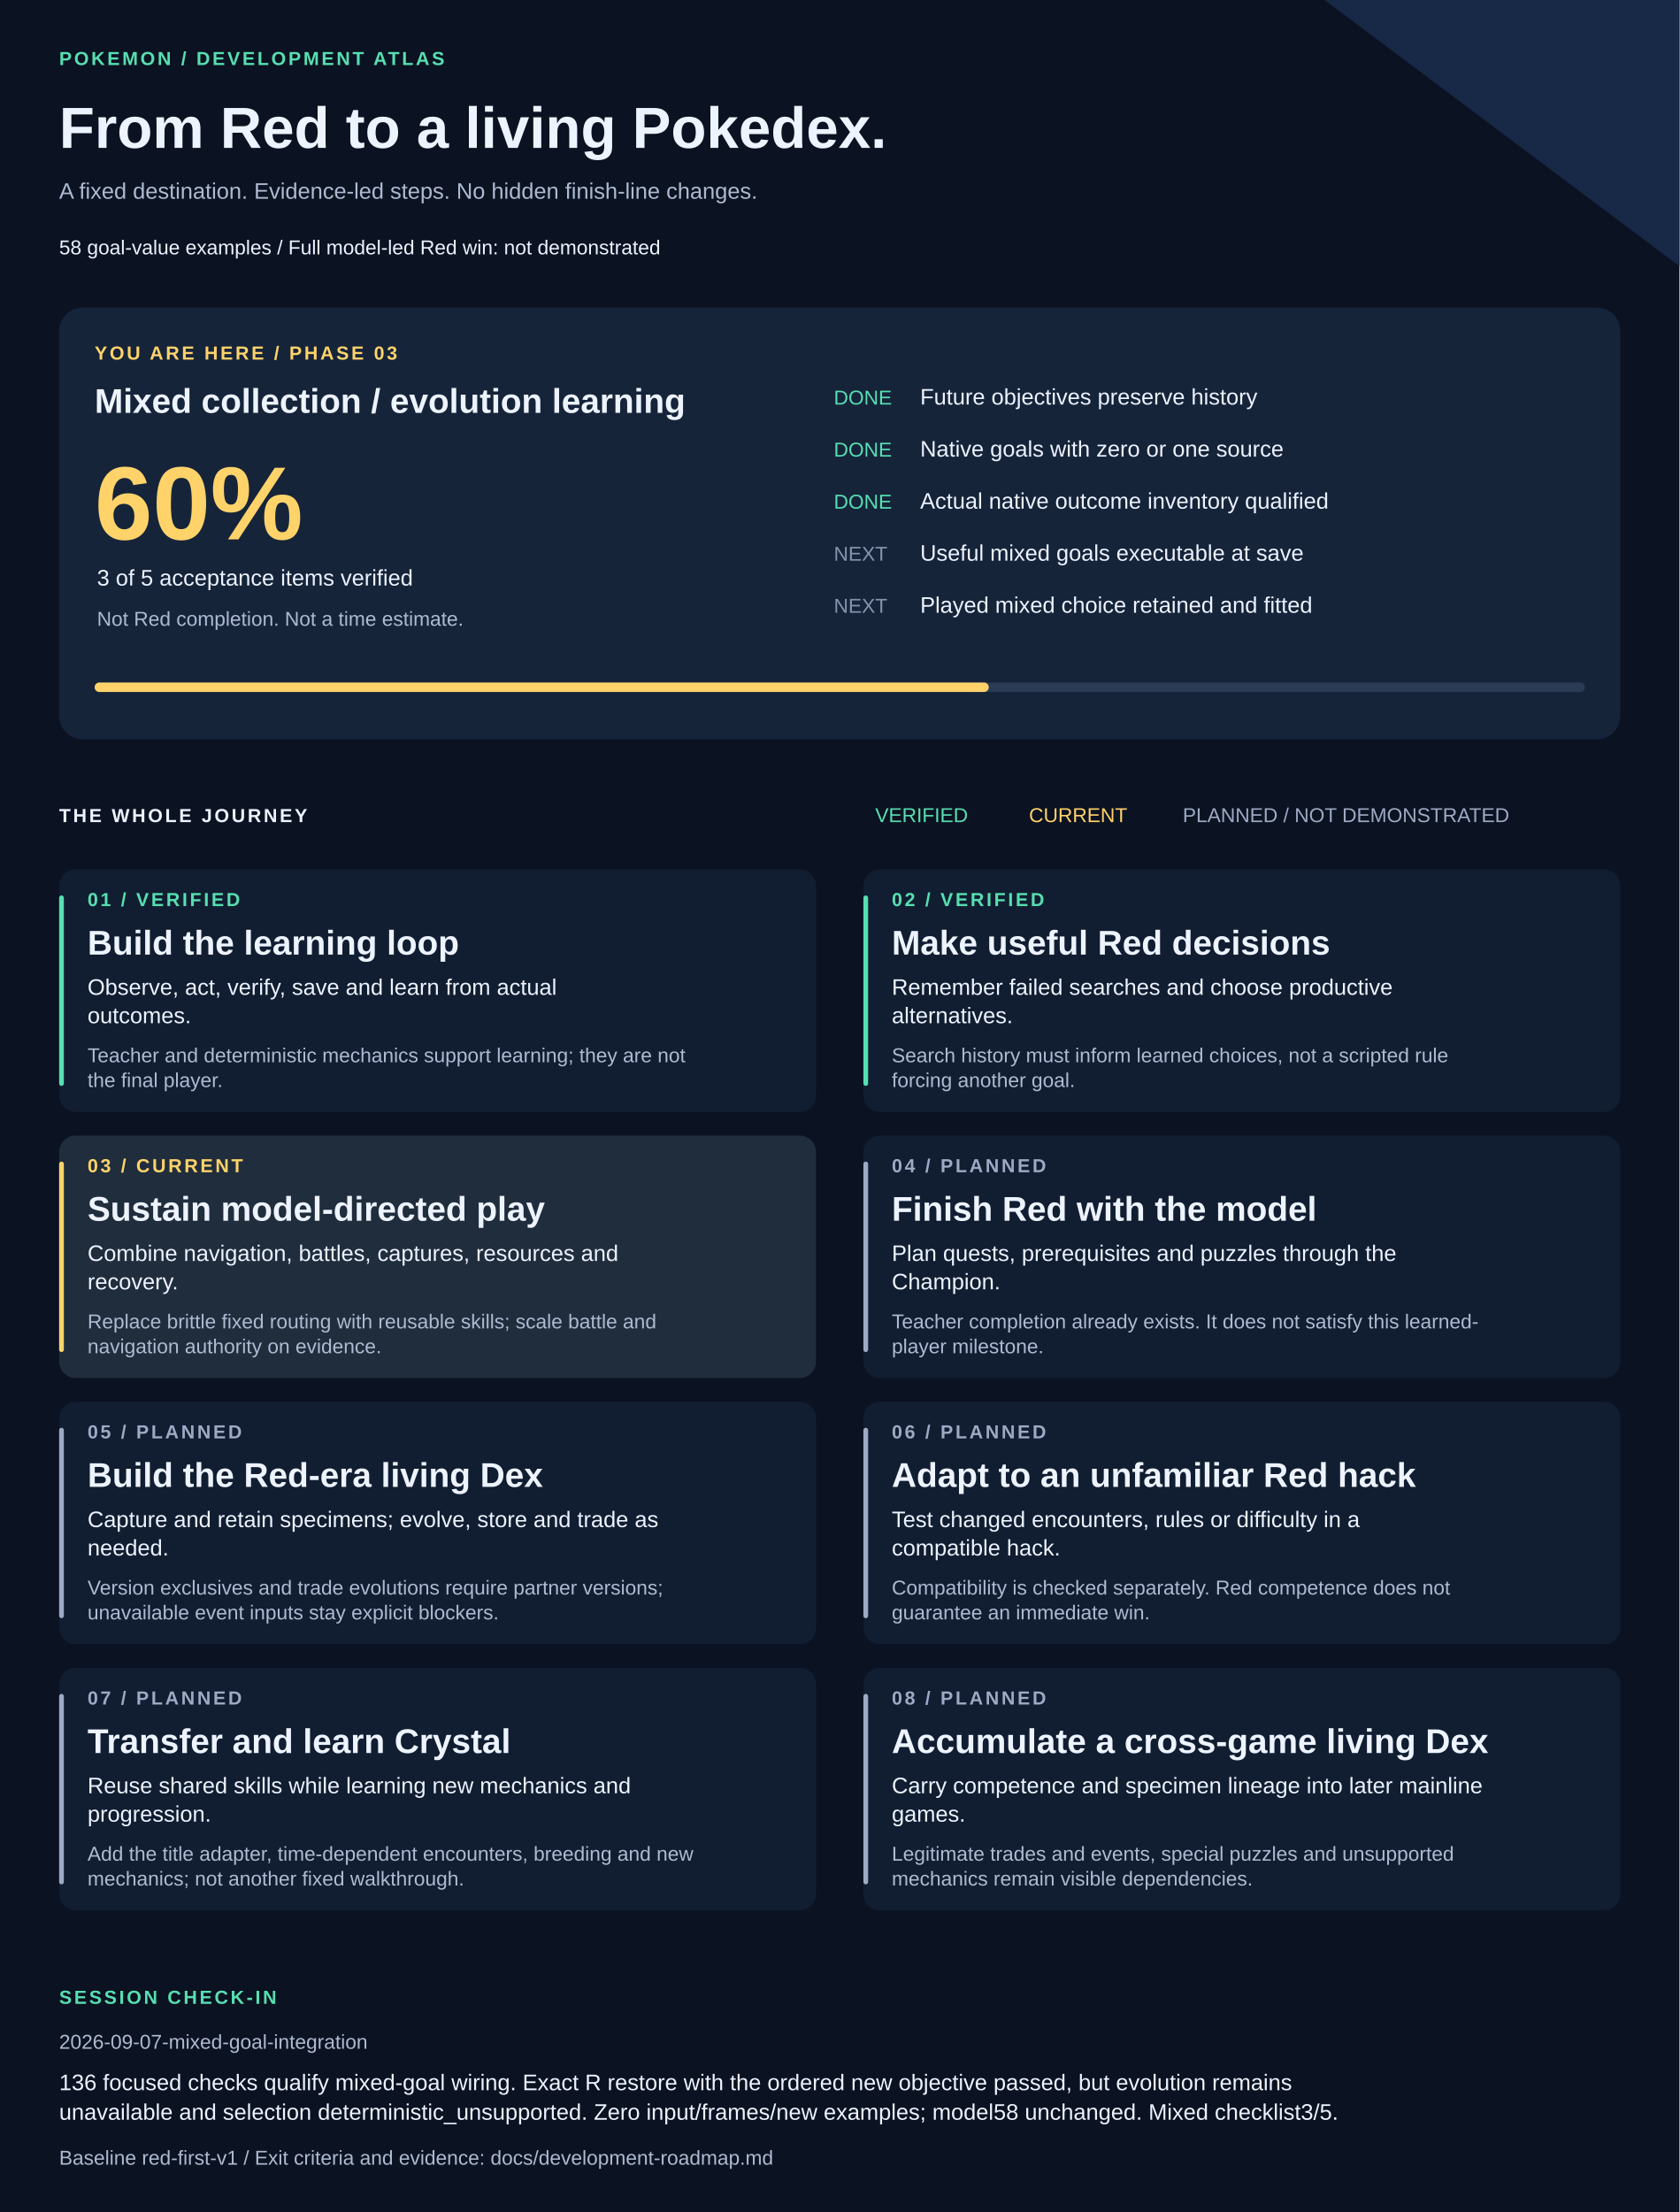
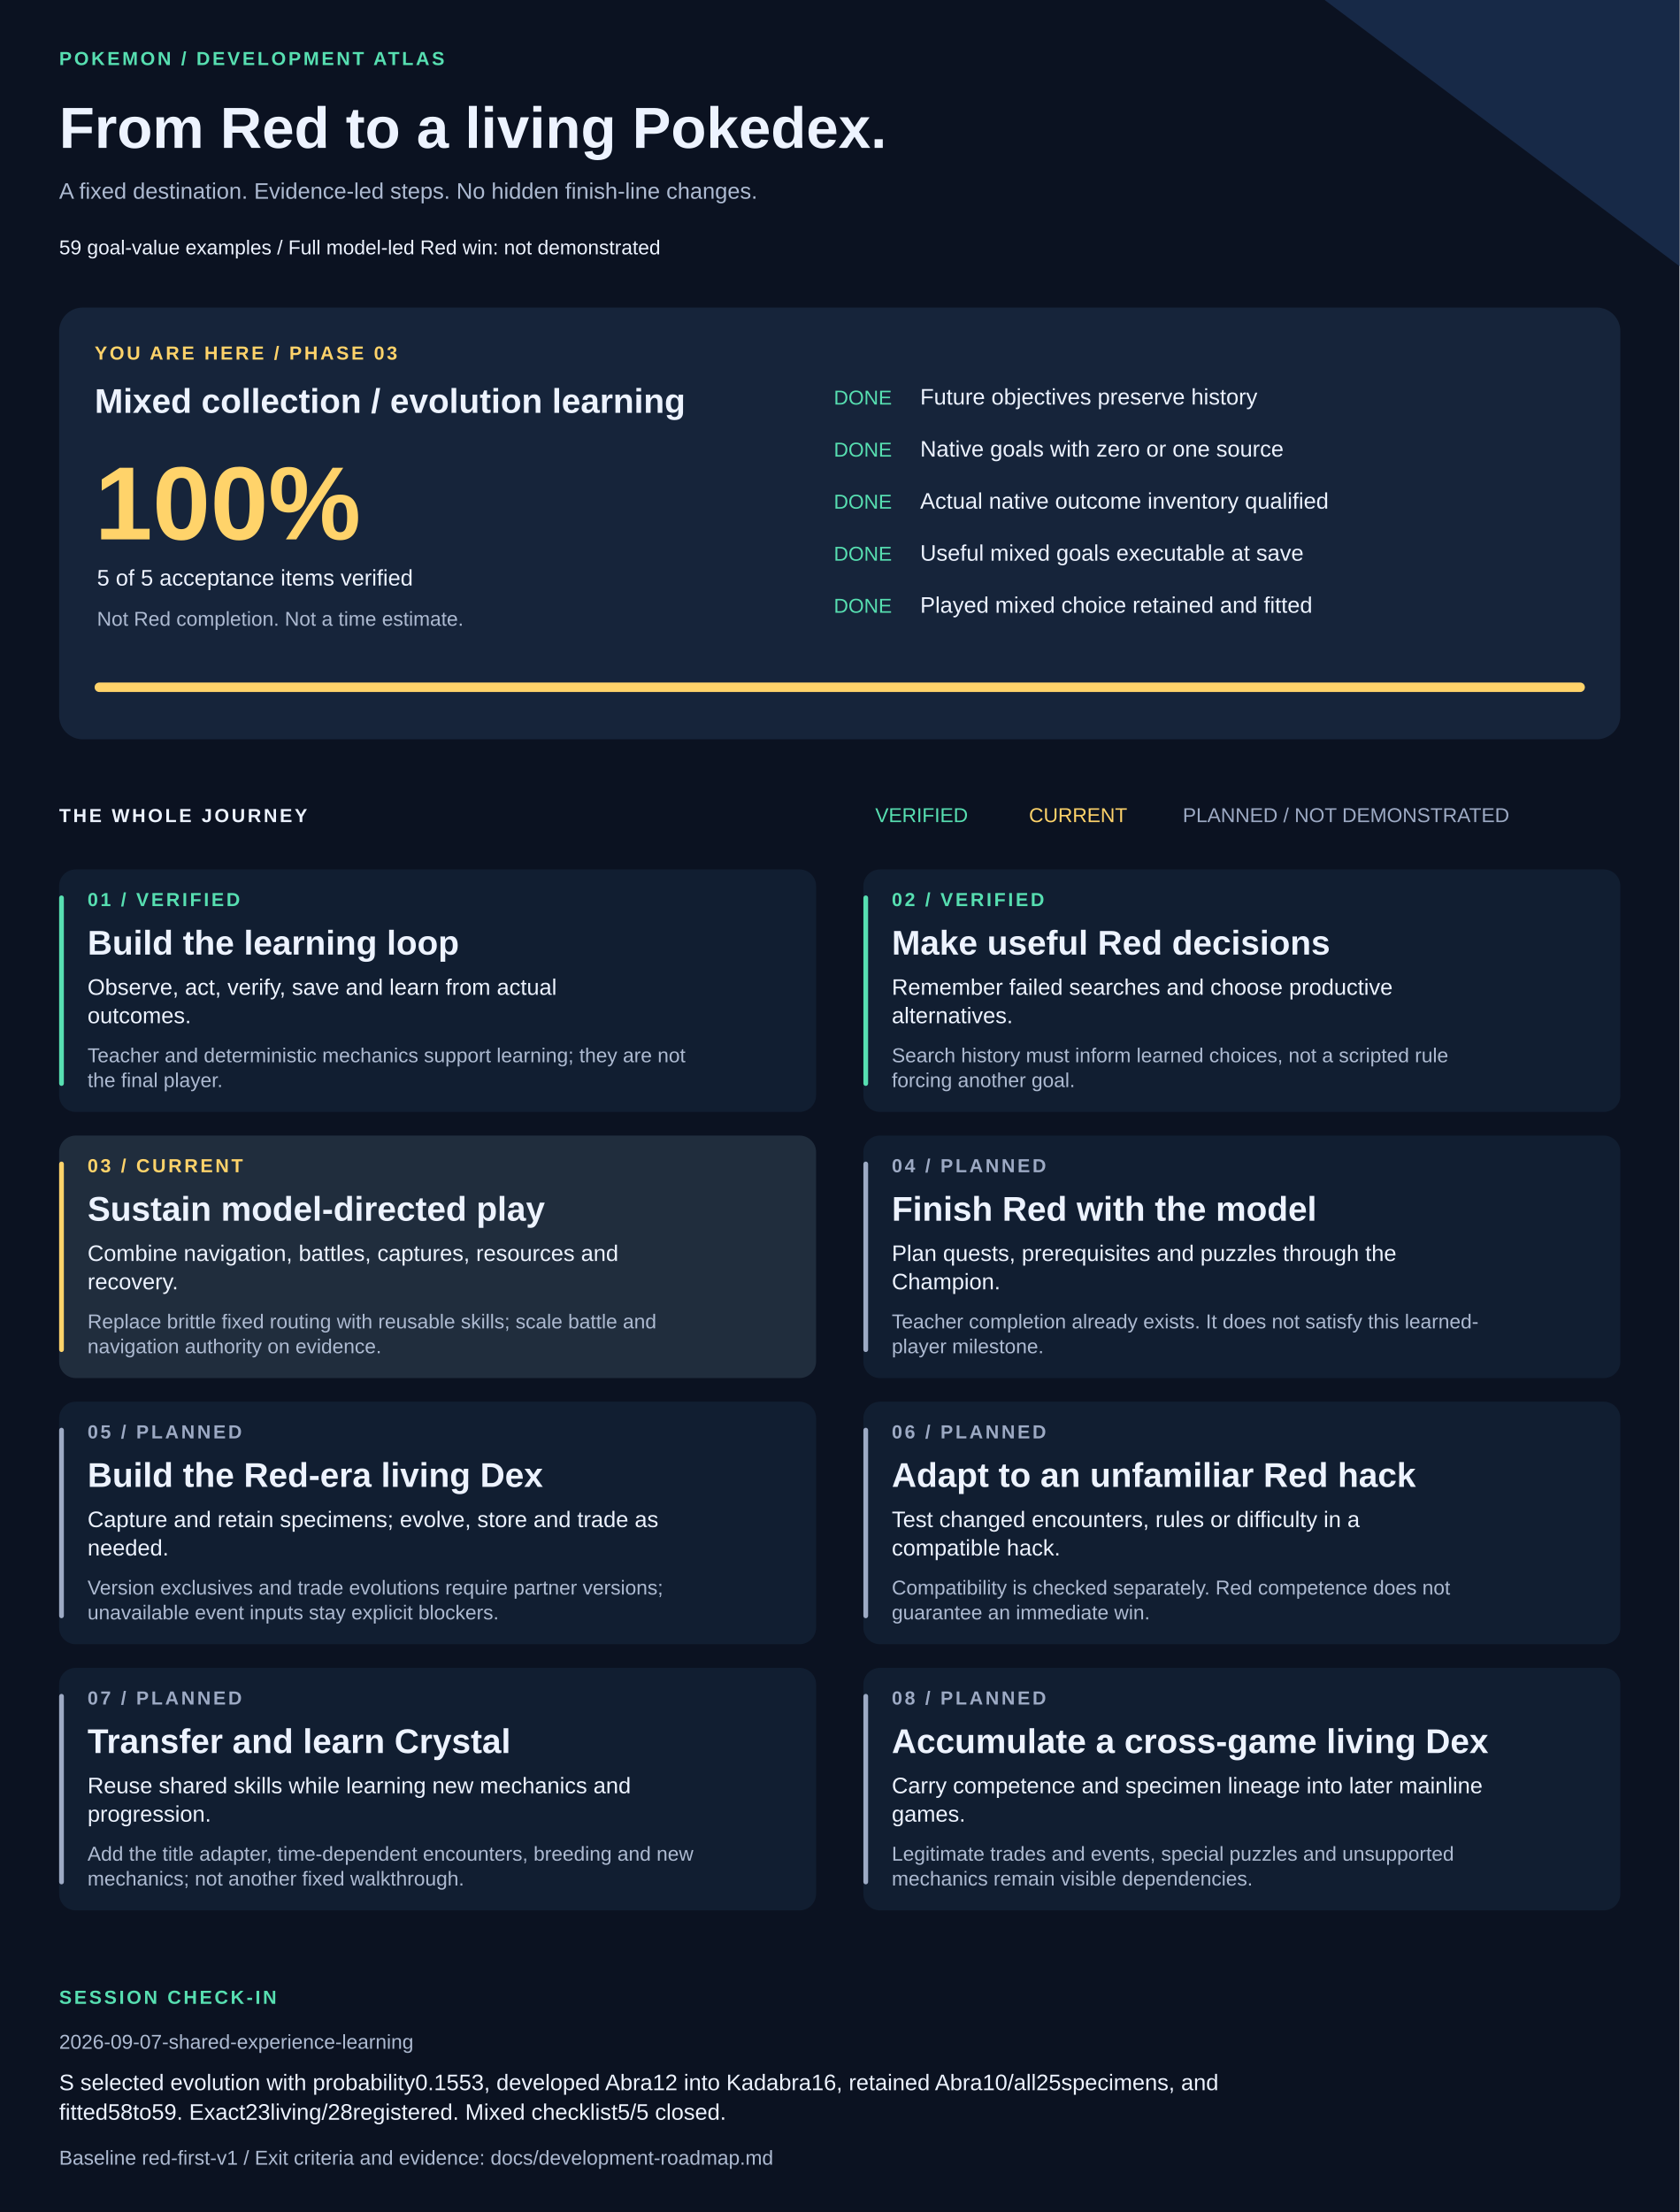
<svg xmlns="http://www.w3.org/2000/svg" width="1420" height="1870" viewBox="0 0 1420 1870" role="img" aria-labelledby="title description">
  <style>text{font-family:Arial,Helvetica,sans-serif;fill:#edf3ff}.muted{fill:#adbad1}.eyebrow{font-size:16px;letter-spacing:2px;font-weight:bold}.heading{font-size:29px;font-weight:bold}.body{font-size:19px}.small{font-size:17px}</style>
  <rect width="1420" height="1870" fill="#0b1221" />
  <path d="M1120 0H1420V225Z" fill="#172947" />
  <text x="50" y="55" class="eyebrow" style="fill:#57dfb1">POKEMON / DEVELOPMENT ATLAS</text>
  <text x="50" y="125" style="font-size:49px;font-weight:bold">From Red to a living Pokedex.</text>
  <text x="50" y="168" class="body muted">A fixed destination. Evidence-led steps. No hidden finish-line changes.</text>
-   <text x="50" y="215" class="small">58 goal-value examples  /  Full model-led Red win: not demonstrated</text>
+   <text x="50" y="215" class="small">59 goal-value examples  /  Full model-led Red win: not demonstrated</text>
  <rect x="50" y="260" width="1320" height="365" rx="20" fill="#16243a" />
  <text x="80" y="304" class="eyebrow" style="fill:#ffd36a">YOU ARE HERE / PHASE 03</text>
  <text x="80" y="349" class="heading">Mixed collection / evolution learning</text>
-   <text x="80" y="456" style="font-size:88px;font-weight:bold;fill:#ffd36a">60%</text>
-   <text x="82" y="495" class="body">3 of 5 acceptance items verified</text>
+   <text x="80" y="456" style="font-size:88px;font-weight:bold;fill:#ffd36a">100%</text>
+   <text x="82" y="495" class="body">5 of 5 acceptance items verified</text>
  <text x="82" y="529" class="small muted">Not Red completion. Not a time estimate.</text>
  <text x="705" y="342" class="small" style="fill:#57dfb1">DONE</text>
  <text x="778" y="342" class="body">Future objectives preserve history</text>
  <text x="705" y="386" class="small" style="fill:#57dfb1">DONE</text>
  <text x="778" y="386" class="body">Native goals with zero or one source</text>
  <text x="705" y="430" class="small" style="fill:#57dfb1">DONE</text>
  <text x="778" y="430" class="body">Actual native outcome inventory qualified</text>
-   <text x="705" y="474" class="small" style="fill:#8594ad">NEXT</text>
+   <text x="705" y="474" class="small" style="fill:#57dfb1">DONE</text>
  <text x="778" y="474" class="body">Useful mixed goals executable at save</text>
-   <text x="705" y="518" class="small" style="fill:#8594ad">NEXT</text>
+   <text x="705" y="518" class="small" style="fill:#57dfb1">DONE</text>
  <text x="778" y="518" class="body">Played mixed choice retained and fitted</text>
  <rect x="80" y="577" width="1260" height="8" rx="4" fill="#293b55" />
-   <rect x="80" y="577" width="756" height="8" rx="4" fill="#ffd36a" />
+   <rect x="80" y="577" width="1260" height="8" rx="4" fill="#ffd36a" />
  <text x="50" y="695" class="eyebrow">THE WHOLE JOURNEY</text>
  <text x="740" y="695" class="small" style="fill:#57dfb1">VERIFIED</text>
  <text x="870" y="695" class="small" style="fill:#ffd36a">CURRENT</text>
  <text x="1000" y="695" class="small" style="fill:#9daac4">PLANNED / NOT DEMONSTRATED</text>
  <rect x="50" y="735" width="640" height="205" rx="14" fill="#111e31" />
  <rect x="50" y="757" width="4" height="161" rx="2" fill="#57dfb1" />
  <text x="74" y="766" class="eyebrow" style="fill:#57dfb1">01 / VERIFIED</text>
  <text x="74" y="807" class="heading">Build the learning loop</text>
  <text x="74" y="841" class="body">Observe, act, verify, save and learn from actual</text>
  <text x="74" y="865" class="body">outcomes.</text>
  <text x="74" y="898" class="small muted">Teacher and deterministic mechanics support learning; they are not</text>
  <text x="74" y="919" class="small muted">the final player.</text>
  <rect x="730" y="735" width="640" height="205" rx="14" fill="#111e31" />
  <rect x="730" y="757" width="4" height="161" rx="2" fill="#57dfb1" />
  <text x="754" y="766" class="eyebrow" style="fill:#57dfb1">02 / VERIFIED</text>
  <text x="754" y="807" class="heading">Make useful Red decisions</text>
  <text x="754" y="841" class="body">Remember failed searches and choose productive</text>
  <text x="754" y="865" class="body">alternatives.</text>
  <text x="754" y="898" class="small muted">Search history must inform learned choices, not a scripted rule</text>
  <text x="754" y="919" class="small muted">forcing another goal.</text>
  <rect x="50" y="960" width="640" height="205" rx="14" fill="#202d3d" />
  <rect x="50" y="982" width="4" height="161" rx="2" fill="#ffd36a" />
  <text x="74" y="991" class="eyebrow" style="fill:#ffd36a">03 / CURRENT</text>
  <text x="74" y="1032" class="heading">Sustain model-directed play</text>
  <text x="74" y="1066" class="body">Combine navigation, battles, captures, resources and</text>
  <text x="74" y="1090" class="body">recovery.</text>
  <text x="74" y="1123" class="small muted">Replace brittle fixed routing with reusable skills; scale battle and</text>
  <text x="74" y="1144" class="small muted">navigation authority on evidence.</text>
  <rect x="730" y="960" width="640" height="205" rx="14" fill="#111e31" />
  <rect x="730" y="982" width="4" height="161" rx="2" fill="#9daac4" />
  <text x="754" y="991" class="eyebrow" style="fill:#9daac4">04 / PLANNED</text>
  <text x="754" y="1032" class="heading">Finish Red with the model</text>
  <text x="754" y="1066" class="body">Plan quests, prerequisites and puzzles through the</text>
  <text x="754" y="1090" class="body">Champion.</text>
  <text x="754" y="1123" class="small muted">Teacher completion already exists. It does not satisfy this learned-</text>
  <text x="754" y="1144" class="small muted">player milestone.</text>
  <rect x="50" y="1185" width="640" height="205" rx="14" fill="#111e31" />
  <rect x="50" y="1207" width="4" height="161" rx="2" fill="#9daac4" />
  <text x="74" y="1216" class="eyebrow" style="fill:#9daac4">05 / PLANNED</text>
  <text x="74" y="1257" class="heading">Build the Red-era living Dex</text>
  <text x="74" y="1291" class="body">Capture and retain specimens; evolve, store and trade as</text>
  <text x="74" y="1315" class="body">needed.</text>
  <text x="74" y="1348" class="small muted">Version exclusives and trade evolutions require partner versions;</text>
  <text x="74" y="1369" class="small muted">unavailable event inputs stay explicit blockers.</text>
  <rect x="730" y="1185" width="640" height="205" rx="14" fill="#111e31" />
  <rect x="730" y="1207" width="4" height="161" rx="2" fill="#9daac4" />
  <text x="754" y="1216" class="eyebrow" style="fill:#9daac4">06 / PLANNED</text>
  <text x="754" y="1257" class="heading">Adapt to an unfamiliar Red hack</text>
  <text x="754" y="1291" class="body">Test changed encounters, rules or difficulty in a</text>
  <text x="754" y="1315" class="body">compatible hack.</text>
  <text x="754" y="1348" class="small muted">Compatibility is checked separately. Red competence does not</text>
  <text x="754" y="1369" class="small muted">guarantee an immediate win.</text>
  <rect x="50" y="1410" width="640" height="205" rx="14" fill="#111e31" />
  <rect x="50" y="1432" width="4" height="161" rx="2" fill="#9daac4" />
  <text x="74" y="1441" class="eyebrow" style="fill:#9daac4">07 / PLANNED</text>
  <text x="74" y="1482" class="heading">Transfer and learn Crystal</text>
  <text x="74" y="1516" class="body">Reuse shared skills while learning new mechanics and</text>
  <text x="74" y="1540" class="body">progression.</text>
  <text x="74" y="1573" class="small muted">Add the title adapter, time-dependent encounters, breeding and new</text>
  <text x="74" y="1594" class="small muted">mechanics; not another fixed walkthrough.</text>
  <rect x="730" y="1410" width="640" height="205" rx="14" fill="#111e31" />
  <rect x="730" y="1432" width="4" height="161" rx="2" fill="#9daac4" />
  <text x="754" y="1441" class="eyebrow" style="fill:#9daac4">08 / PLANNED</text>
  <text x="754" y="1482" class="heading">Accumulate a cross-game living Dex</text>
  <text x="754" y="1516" class="body">Carry competence and specimen lineage into later mainline</text>
  <text x="754" y="1540" class="body">games.</text>
  <text x="754" y="1573" class="small muted">Legitimate trades and events, special puzzles and unsupported</text>
  <text x="754" y="1594" class="small muted">mechanics remain visible dependencies.</text>
  <text x="50" y="1694" class="eyebrow" style="fill:#57dfb1">SESSION CHECK-IN</text>
-   <text x="50" y="1732" class="small muted">2026-09-07-mixed-goal-integration</text>
-   <text x="50" y="1767" class="body">136 focused checks qualify mixed-goal wiring. Exact R restore with the ordered new objective passed, but evolution remains</text>
-   <text x="50" y="1792" class="body">unavailable and selection deterministic_unsupported. Zero input/frames/new examples; model58 unchanged. Mixed checklist3/5.</text>
+   <text x="50" y="1732" class="small muted">2026-09-07-shared-experience-learning</text>
+   <text x="50" y="1767" class="body">S selected evolution with probability0.1553, developed Abra12 into Kadabra16, retained Abra10/all25specimens, and</text>
+   <text x="50" y="1792" class="body">fitted58to59. Exact23living/28registered. Mixed checklist5/5 closed.</text>
  <text x="50" y="1830" class="small muted">Baseline red-first-v1 / Exit criteria and evidence: docs/development-roadmap.md</text>
</svg>
